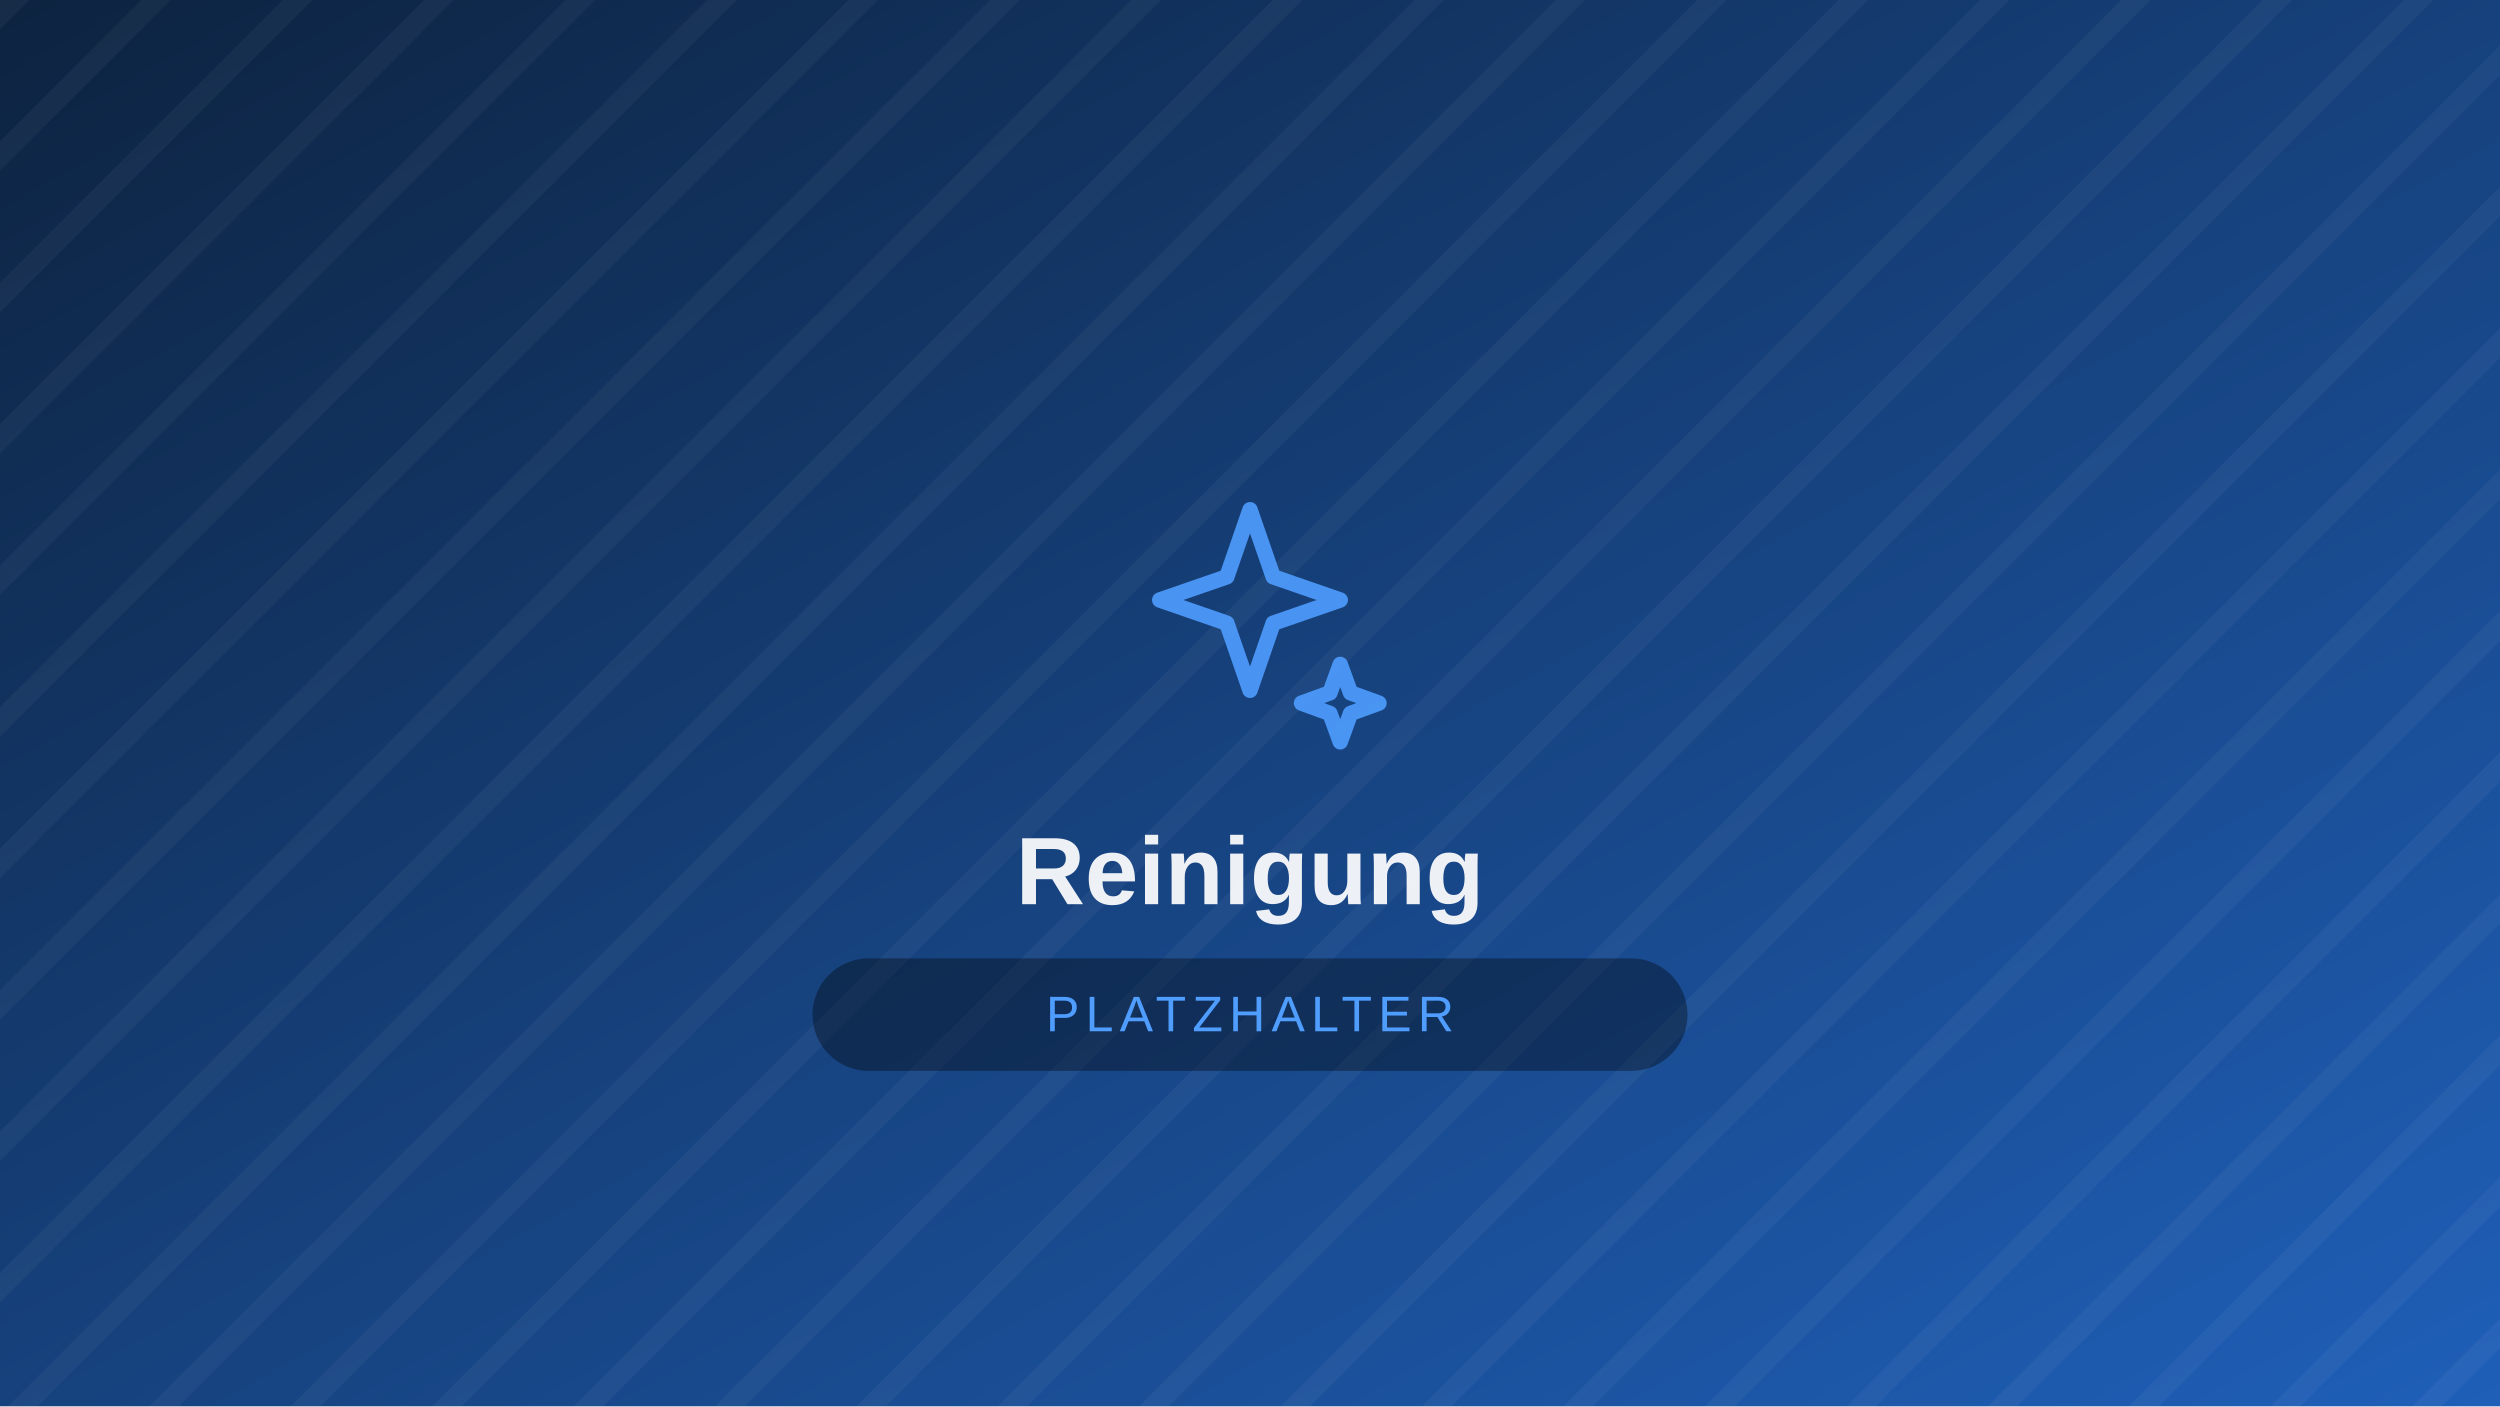
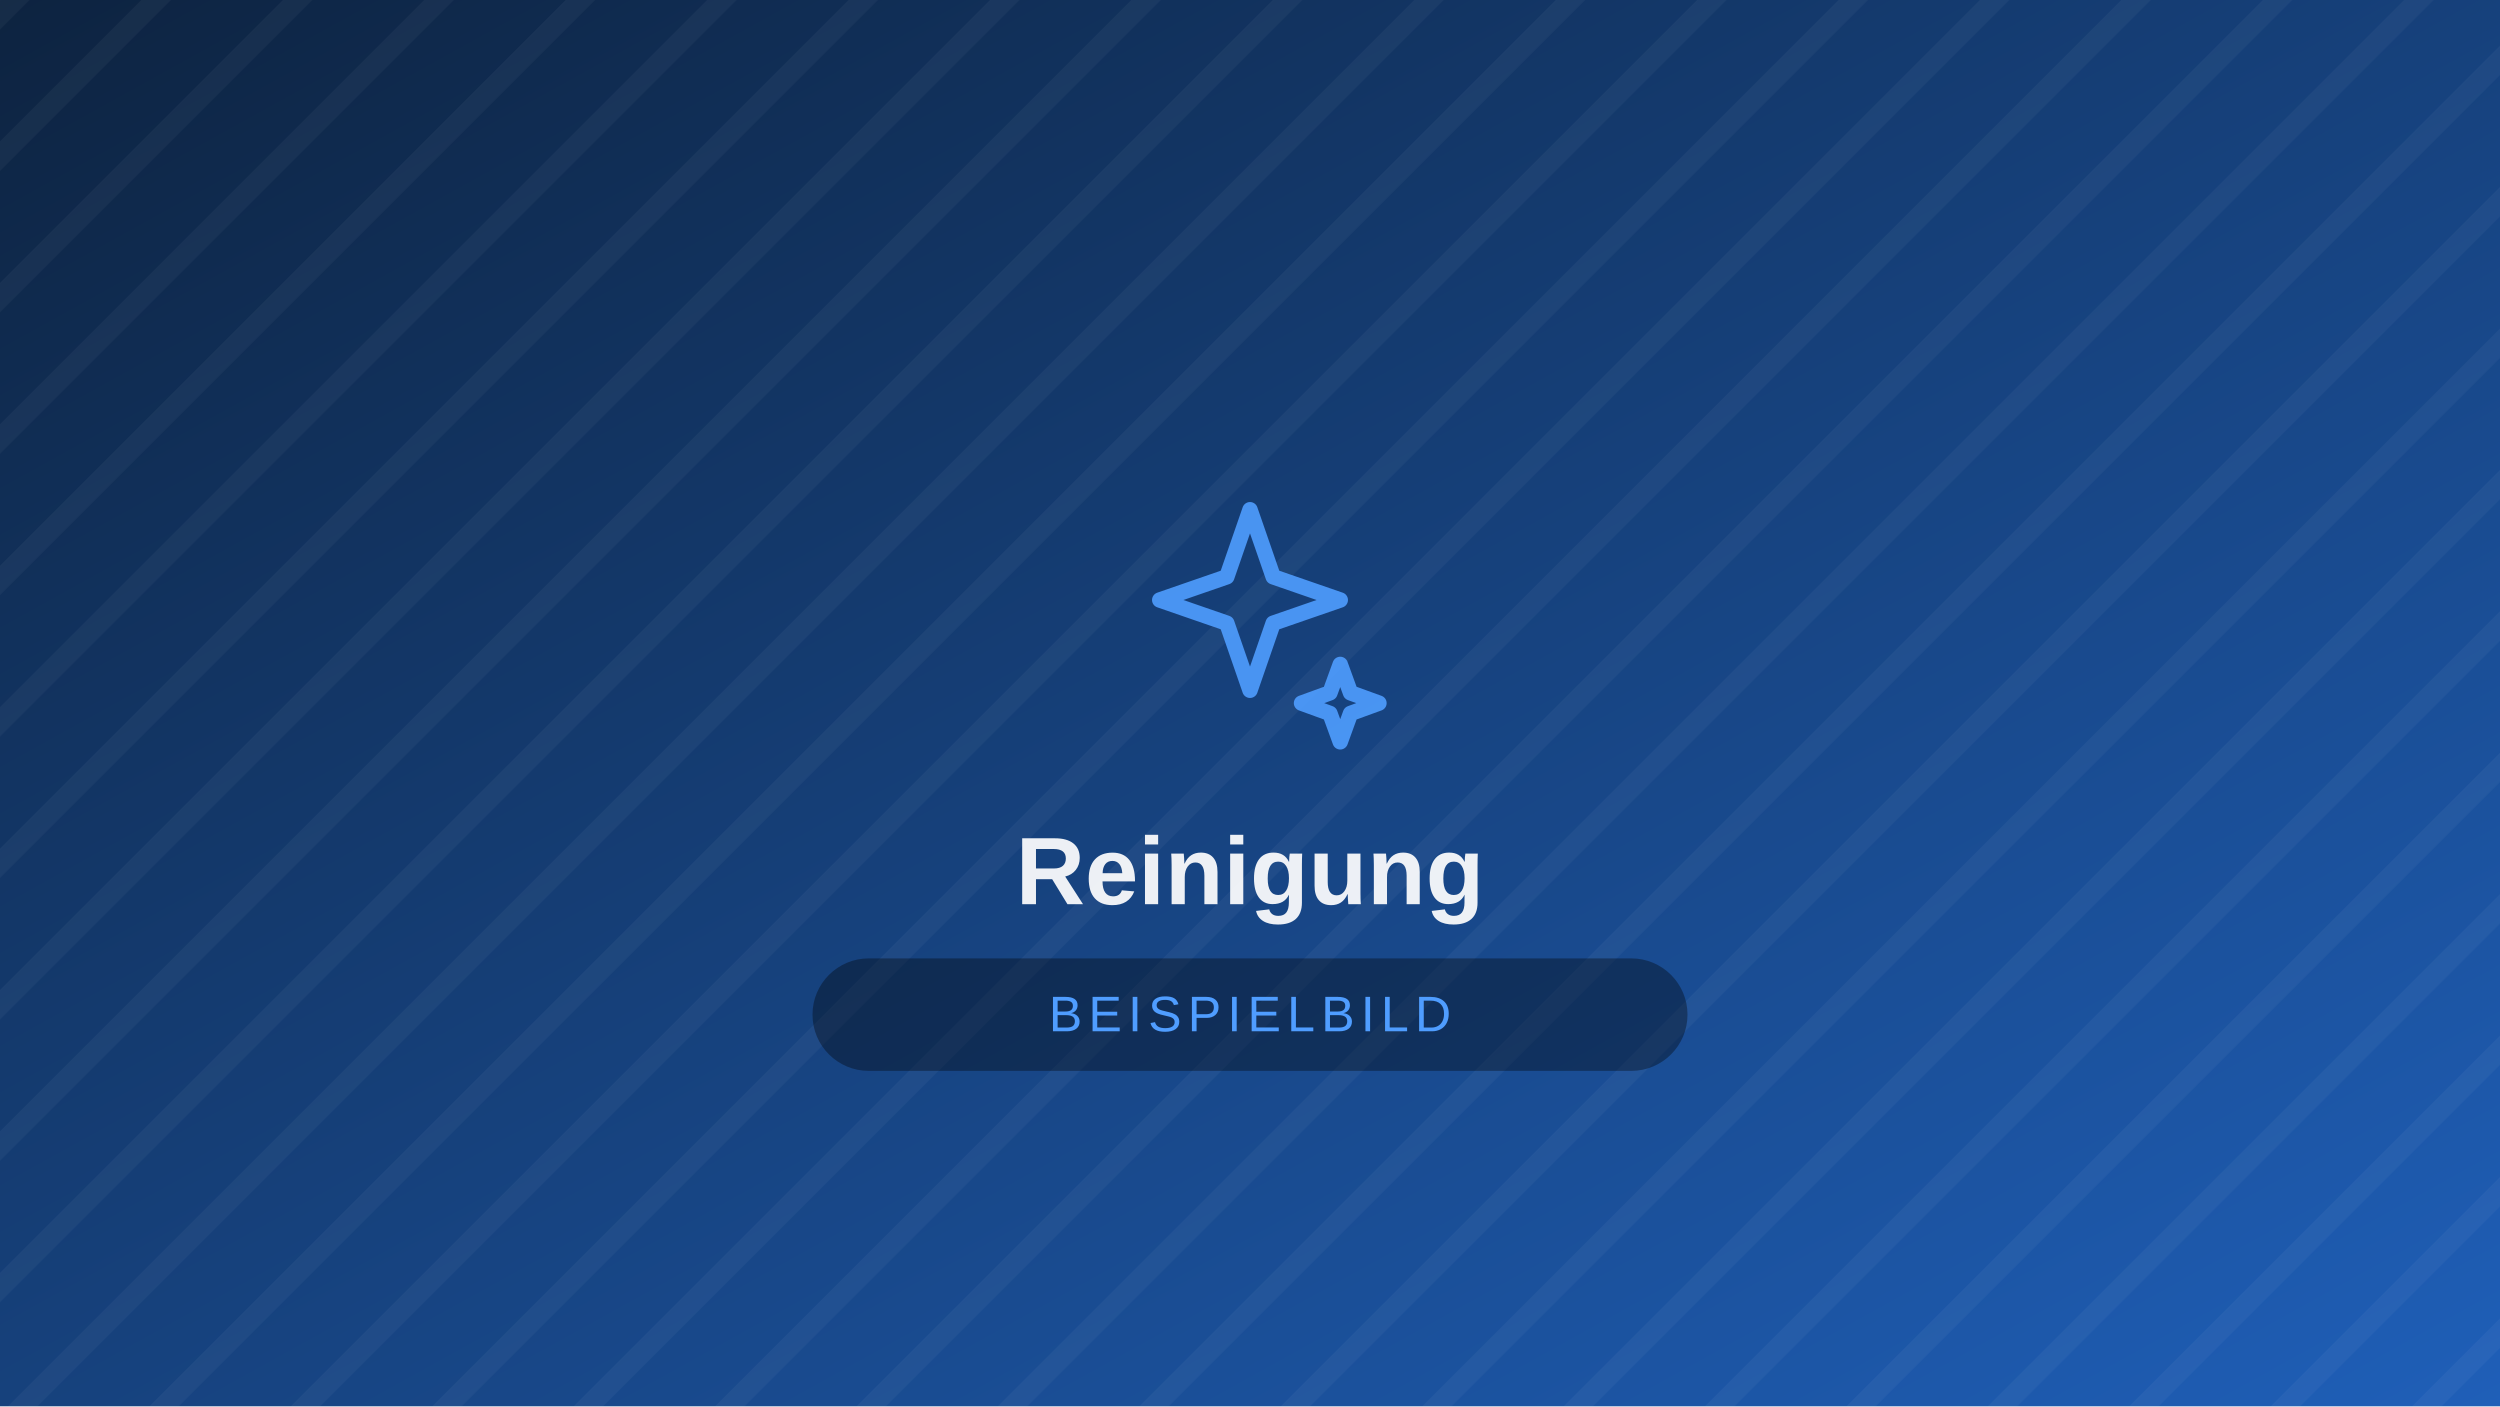
<svg xmlns="http://www.w3.org/2000/svg" viewBox="0 0 1200 675" width="1200" height="675">
  <defs>
    <linearGradient id="bg" x1="0" y1="0" x2="1" y2="1">
      <stop offset="0" stop-color="#0d2340" />
      <stop offset="1" stop-color="#1f5fb8" />
    </linearGradient>
    <pattern id="p" width="48" height="48" patternUnits="userSpaceOnUse" patternTransform="rotate(45)">
      <rect width="48" height="48" fill="none" />
      <line x1="0" y1="0" x2="0" y2="48" stroke="#ffffff" stroke-opacity="0.04" stroke-width="20" />
    </pattern>
  </defs>
  <rect width="1200" height="675" fill="url(#bg)" />
  <rect width="1200" height="675" fill="url(#p)" />
  <g transform="translate(525.75 226.125) scale(6.1875)" fill="none" stroke="#4f9dff" stroke-width="1.2" stroke-linecap="round" stroke-linejoin="round" opacity="0.9">
    <path d="M12 3l1.8 5.2L19 10l-5.2 1.8L12 17l-1.8-5.2L5 10l5.2-1.8z" />
    <path d="M19 15l.8 2.2L22 18l-2.2.8L19 21l-.8-2.2L16 18l2.2-.8z" />
  </g>
  <text x="600.0" y="434.025" text-anchor="middle" font-family="Arial, Helvetica, sans-serif" font-size="46" font-weight="700" fill="#ffffff" fill-opacity="0.92">Reinigung</text>
  <rect x="390.0" y="460.025" width="420" height="54" rx="27" fill="#000" fill-opacity="0.35" />
-   <text x="600.0" y="495.025" text-anchor="middle" font-family="Arial, Helvetica, sans-serif" font-size="24" letter-spacing="3" fill="#4f9dff">PLATZHALTER</text>
+   <text x="600.0" y="495.025" text-anchor="middle" font-family="Arial, Helvetica, sans-serif" font-size="24" letter-spacing="3" fill="#4f9dff">BEISPIELBILD</text>
</svg>
